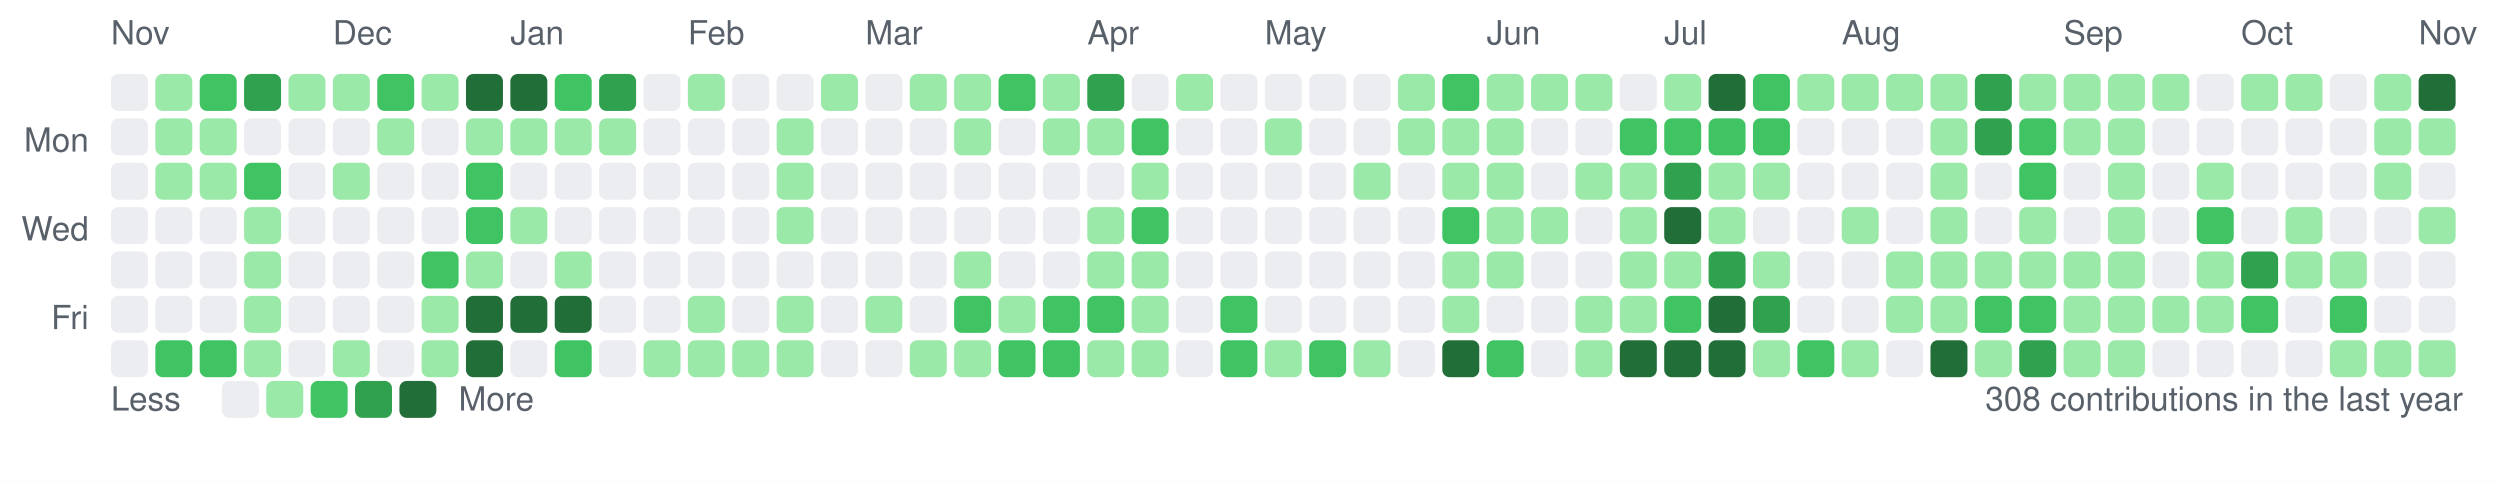
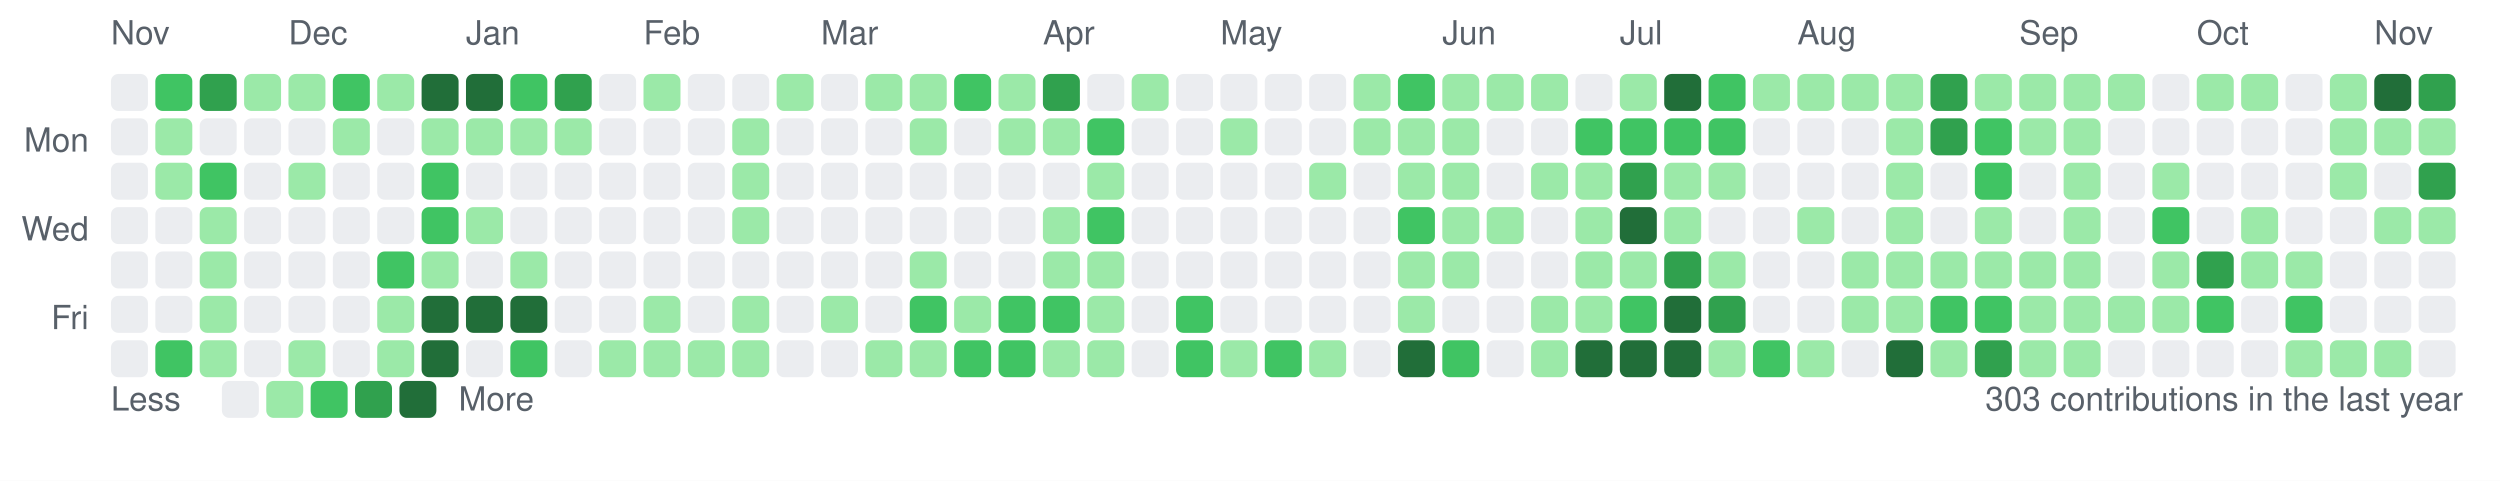
<svg xmlns="http://www.w3.org/2000/svg" width="676" height="130" viewBox="0 0 676 130" role="img" aria-label="cgycorey contribution graph">
  <rect width="676" height="130" fill="#ffffff" />
  <text x="24" y="41" font-size="9" text-anchor="end" fill="#586069" font-family="-apple-system,BlinkMacSystemFont,Segoe UI,Helvetica,Arial,sans-serif">Mon</text>
  <text x="24" y="65" font-size="9" text-anchor="end" fill="#586069" font-family="-apple-system,BlinkMacSystemFont,Segoe UI,Helvetica,Arial,sans-serif">Wed</text>
  <text x="24" y="89" font-size="9" text-anchor="end" fill="#586069" font-family="-apple-system,BlinkMacSystemFont,Segoe UI,Helvetica,Arial,sans-serif">Fri</text>
  <rect x="30" y="20" width="10" height="10" rx="2" fill="#ebedf0" />
  <rect x="30" y="32" width="10" height="10" rx="2" fill="#ebedf0" />
  <rect x="30" y="44" width="10" height="10" rx="2" fill="#ebedf0" />
  <rect x="30" y="56" width="10" height="10" rx="2" fill="#ebedf0" />
  <rect x="30" y="68" width="10" height="10" rx="2" fill="#ebedf0" />
  <rect x="30" y="80" width="10" height="10" rx="2" fill="#ebedf0" />
  <rect x="30" y="92" width="10" height="10" rx="2" fill="#ebedf0" />
-   <rect x="42" y="20" width="10" height="10" rx="2" fill="#9be9a8" />
+   <rect x="42" y="20" width="10" height="10" rx="2" fill="#40c463" />
  <rect x="42" y="32" width="10" height="10" rx="2" fill="#9be9a8" />
  <rect x="42" y="44" width="10" height="10" rx="2" fill="#9be9a8" />
  <rect x="42" y="56" width="10" height="10" rx="2" fill="#ebedf0" />
  <rect x="42" y="68" width="10" height="10" rx="2" fill="#ebedf0" />
  <rect x="42" y="80" width="10" height="10" rx="2" fill="#ebedf0" />
  <rect x="42" y="92" width="10" height="10" rx="2" fill="#40c463" />
-   <rect x="54" y="20" width="10" height="10" rx="2" fill="#40c463" />
-   <rect x="54" y="32" width="10" height="10" rx="2" fill="#9be9a8" />
-   <rect x="54" y="44" width="10" height="10" rx="2" fill="#9be9a8" />
-   <rect x="54" y="56" width="10" height="10" rx="2" fill="#ebedf0" />
-   <rect x="54" y="68" width="10" height="10" rx="2" fill="#ebedf0" />
-   <rect x="54" y="80" width="10" height="10" rx="2" fill="#ebedf0" />
-   <rect x="54" y="92" width="10" height="10" rx="2" fill="#40c463" />
-   <rect x="66" y="20" width="10" height="10" rx="2" fill="#30a14e" />
+   <rect x="54" y="20" width="10" height="10" rx="2" fill="#30a14e" />
+   <rect x="54" y="32" width="10" height="10" rx="2" fill="#ebedf0" />
+   <rect x="54" y="44" width="10" height="10" rx="2" fill="#40c463" />
+   <rect x="54" y="56" width="10" height="10" rx="2" fill="#9be9a8" />
+   <rect x="54" y="68" width="10" height="10" rx="2" fill="#9be9a8" />
+   <rect x="54" y="80" width="10" height="10" rx="2" fill="#9be9a8" />
+   <rect x="54" y="92" width="10" height="10" rx="2" fill="#9be9a8" />
+   <rect x="66" y="20" width="10" height="10" rx="2" fill="#9be9a8" />
  <rect x="66" y="32" width="10" height="10" rx="2" fill="#ebedf0" />
-   <rect x="66" y="44" width="10" height="10" rx="2" fill="#40c463" />
-   <rect x="66" y="56" width="10" height="10" rx="2" fill="#9be9a8" />
-   <rect x="66" y="68" width="10" height="10" rx="2" fill="#9be9a8" />
-   <rect x="66" y="80" width="10" height="10" rx="2" fill="#9be9a8" />
-   <rect x="66" y="92" width="10" height="10" rx="2" fill="#9be9a8" />
+   <rect x="66" y="44" width="10" height="10" rx="2" fill="#ebedf0" />
+   <rect x="66" y="56" width="10" height="10" rx="2" fill="#ebedf0" />
+   <rect x="66" y="68" width="10" height="10" rx="2" fill="#ebedf0" />
+   <rect x="66" y="80" width="10" height="10" rx="2" fill="#ebedf0" />
+   <rect x="66" y="92" width="10" height="10" rx="2" fill="#ebedf0" />
  <rect x="78" y="20" width="10" height="10" rx="2" fill="#9be9a8" />
  <rect x="78" y="32" width="10" height="10" rx="2" fill="#ebedf0" />
-   <rect x="78" y="44" width="10" height="10" rx="2" fill="#ebedf0" />
+   <rect x="78" y="44" width="10" height="10" rx="2" fill="#9be9a8" />
  <rect x="78" y="56" width="10" height="10" rx="2" fill="#ebedf0" />
  <rect x="78" y="68" width="10" height="10" rx="2" fill="#ebedf0" />
  <rect x="78" y="80" width="10" height="10" rx="2" fill="#ebedf0" />
-   <rect x="78" y="92" width="10" height="10" rx="2" fill="#ebedf0" />
-   <rect x="90" y="20" width="10" height="10" rx="2" fill="#9be9a8" />
-   <rect x="90" y="32" width="10" height="10" rx="2" fill="#ebedf0" />
-   <rect x="90" y="44" width="10" height="10" rx="2" fill="#9be9a8" />
+   <rect x="78" y="92" width="10" height="10" rx="2" fill="#9be9a8" />
+   <rect x="90" y="20" width="10" height="10" rx="2" fill="#40c463" />
+   <rect x="90" y="32" width="10" height="10" rx="2" fill="#9be9a8" />
+   <rect x="90" y="44" width="10" height="10" rx="2" fill="#ebedf0" />
  <rect x="90" y="56" width="10" height="10" rx="2" fill="#ebedf0" />
  <rect x="90" y="68" width="10" height="10" rx="2" fill="#ebedf0" />
  <rect x="90" y="80" width="10" height="10" rx="2" fill="#ebedf0" />
-   <rect x="90" y="92" width="10" height="10" rx="2" fill="#9be9a8" />
-   <rect x="102" y="20" width="10" height="10" rx="2" fill="#40c463" />
-   <rect x="102" y="32" width="10" height="10" rx="2" fill="#9be9a8" />
+   <rect x="90" y="92" width="10" height="10" rx="2" fill="#ebedf0" />
+   <rect x="102" y="20" width="10" height="10" rx="2" fill="#9be9a8" />
+   <rect x="102" y="32" width="10" height="10" rx="2" fill="#ebedf0" />
  <rect x="102" y="44" width="10" height="10" rx="2" fill="#ebedf0" />
  <rect x="102" y="56" width="10" height="10" rx="2" fill="#ebedf0" />
-   <rect x="102" y="68" width="10" height="10" rx="2" fill="#ebedf0" />
-   <rect x="102" y="80" width="10" height="10" rx="2" fill="#ebedf0" />
-   <rect x="102" y="92" width="10" height="10" rx="2" fill="#ebedf0" />
-   <rect x="114" y="20" width="10" height="10" rx="2" fill="#9be9a8" />
-   <rect x="114" y="32" width="10" height="10" rx="2" fill="#ebedf0" />
-   <rect x="114" y="44" width="10" height="10" rx="2" fill="#ebedf0" />
-   <rect x="114" y="56" width="10" height="10" rx="2" fill="#ebedf0" />
-   <rect x="114" y="68" width="10" height="10" rx="2" fill="#40c463" />
-   <rect x="114" y="80" width="10" height="10" rx="2" fill="#9be9a8" />
-   <rect x="114" y="92" width="10" height="10" rx="2" fill="#9be9a8" />
+   <rect x="102" y="68" width="10" height="10" rx="2" fill="#40c463" />
+   <rect x="102" y="80" width="10" height="10" rx="2" fill="#9be9a8" />
+   <rect x="102" y="92" width="10" height="10" rx="2" fill="#9be9a8" />
+   <rect x="114" y="20" width="10" height="10" rx="2" fill="#216e39" />
+   <rect x="114" y="32" width="10" height="10" rx="2" fill="#9be9a8" />
+   <rect x="114" y="44" width="10" height="10" rx="2" fill="#40c463" />
+   <rect x="114" y="56" width="10" height="10" rx="2" fill="#40c463" />
+   <rect x="114" y="68" width="10" height="10" rx="2" fill="#9be9a8" />
+   <rect x="114" y="80" width="10" height="10" rx="2" fill="#216e39" />
+   <rect x="114" y="92" width="10" height="10" rx="2" fill="#216e39" />
  <rect x="126" y="20" width="10" height="10" rx="2" fill="#216e39" />
  <rect x="126" y="32" width="10" height="10" rx="2" fill="#9be9a8" />
-   <rect x="126" y="44" width="10" height="10" rx="2" fill="#40c463" />
-   <rect x="126" y="56" width="10" height="10" rx="2" fill="#40c463" />
-   <rect x="126" y="68" width="10" height="10" rx="2" fill="#9be9a8" />
+   <rect x="126" y="44" width="10" height="10" rx="2" fill="#ebedf0" />
+   <rect x="126" y="56" width="10" height="10" rx="2" fill="#9be9a8" />
+   <rect x="126" y="68" width="10" height="10" rx="2" fill="#ebedf0" />
  <rect x="126" y="80" width="10" height="10" rx="2" fill="#216e39" />
-   <rect x="126" y="92" width="10" height="10" rx="2" fill="#216e39" />
-   <rect x="138" y="20" width="10" height="10" rx="2" fill="#216e39" />
+   <rect x="126" y="92" width="10" height="10" rx="2" fill="#ebedf0" />
+   <rect x="138" y="20" width="10" height="10" rx="2" fill="#40c463" />
  <rect x="138" y="32" width="10" height="10" rx="2" fill="#9be9a8" />
  <rect x="138" y="44" width="10" height="10" rx="2" fill="#ebedf0" />
-   <rect x="138" y="56" width="10" height="10" rx="2" fill="#9be9a8" />
-   <rect x="138" y="68" width="10" height="10" rx="2" fill="#ebedf0" />
+   <rect x="138" y="56" width="10" height="10" rx="2" fill="#ebedf0" />
+   <rect x="138" y="68" width="10" height="10" rx="2" fill="#9be9a8" />
  <rect x="138" y="80" width="10" height="10" rx="2" fill="#216e39" />
-   <rect x="138" y="92" width="10" height="10" rx="2" fill="#ebedf0" />
-   <rect x="150" y="20" width="10" height="10" rx="2" fill="#40c463" />
+   <rect x="138" y="92" width="10" height="10" rx="2" fill="#40c463" />
+   <rect x="150" y="20" width="10" height="10" rx="2" fill="#30a14e" />
  <rect x="150" y="32" width="10" height="10" rx="2" fill="#9be9a8" />
  <rect x="150" y="44" width="10" height="10" rx="2" fill="#ebedf0" />
  <rect x="150" y="56" width="10" height="10" rx="2" fill="#ebedf0" />
-   <rect x="150" y="68" width="10" height="10" rx="2" fill="#9be9a8" />
-   <rect x="150" y="80" width="10" height="10" rx="2" fill="#216e39" />
-   <rect x="150" y="92" width="10" height="10" rx="2" fill="#40c463" />
-   <rect x="162" y="20" width="10" height="10" rx="2" fill="#30a14e" />
-   <rect x="162" y="32" width="10" height="10" rx="2" fill="#9be9a8" />
+   <rect x="150" y="68" width="10" height="10" rx="2" fill="#ebedf0" />
+   <rect x="150" y="80" width="10" height="10" rx="2" fill="#ebedf0" />
+   <rect x="150" y="92" width="10" height="10" rx="2" fill="#ebedf0" />
+   <rect x="162" y="20" width="10" height="10" rx="2" fill="#ebedf0" />
+   <rect x="162" y="32" width="10" height="10" rx="2" fill="#ebedf0" />
  <rect x="162" y="44" width="10" height="10" rx="2" fill="#ebedf0" />
  <rect x="162" y="56" width="10" height="10" rx="2" fill="#ebedf0" />
  <rect x="162" y="68" width="10" height="10" rx="2" fill="#ebedf0" />
  <rect x="162" y="80" width="10" height="10" rx="2" fill="#ebedf0" />
-   <rect x="162" y="92" width="10" height="10" rx="2" fill="#ebedf0" />
-   <rect x="174" y="20" width="10" height="10" rx="2" fill="#ebedf0" />
+   <rect x="162" y="92" width="10" height="10" rx="2" fill="#9be9a8" />
+   <rect x="174" y="20" width="10" height="10" rx="2" fill="#9be9a8" />
  <rect x="174" y="32" width="10" height="10" rx="2" fill="#ebedf0" />
  <rect x="174" y="44" width="10" height="10" rx="2" fill="#ebedf0" />
  <rect x="174" y="56" width="10" height="10" rx="2" fill="#ebedf0" />
  <rect x="174" y="68" width="10" height="10" rx="2" fill="#ebedf0" />
-   <rect x="174" y="80" width="10" height="10" rx="2" fill="#ebedf0" />
+   <rect x="174" y="80" width="10" height="10" rx="2" fill="#9be9a8" />
  <rect x="174" y="92" width="10" height="10" rx="2" fill="#9be9a8" />
-   <rect x="186" y="20" width="10" height="10" rx="2" fill="#9be9a8" />
+   <rect x="186" y="20" width="10" height="10" rx="2" fill="#ebedf0" />
  <rect x="186" y="32" width="10" height="10" rx="2" fill="#ebedf0" />
  <rect x="186" y="44" width="10" height="10" rx="2" fill="#ebedf0" />
  <rect x="186" y="56" width="10" height="10" rx="2" fill="#ebedf0" />
  <rect x="186" y="68" width="10" height="10" rx="2" fill="#ebedf0" />
-   <rect x="186" y="80" width="10" height="10" rx="2" fill="#9be9a8" />
+   <rect x="186" y="80" width="10" height="10" rx="2" fill="#ebedf0" />
  <rect x="186" y="92" width="10" height="10" rx="2" fill="#9be9a8" />
  <rect x="198" y="20" width="10" height="10" rx="2" fill="#ebedf0" />
-   <rect x="198" y="32" width="10" height="10" rx="2" fill="#ebedf0" />
-   <rect x="198" y="44" width="10" height="10" rx="2" fill="#ebedf0" />
-   <rect x="198" y="56" width="10" height="10" rx="2" fill="#ebedf0" />
+   <rect x="198" y="32" width="10" height="10" rx="2" fill="#9be9a8" />
+   <rect x="198" y="44" width="10" height="10" rx="2" fill="#9be9a8" />
+   <rect x="198" y="56" width="10" height="10" rx="2" fill="#9be9a8" />
  <rect x="198" y="68" width="10" height="10" rx="2" fill="#ebedf0" />
-   <rect x="198" y="80" width="10" height="10" rx="2" fill="#ebedf0" />
+   <rect x="198" y="80" width="10" height="10" rx="2" fill="#9be9a8" />
  <rect x="198" y="92" width="10" height="10" rx="2" fill="#9be9a8" />
-   <rect x="210" y="20" width="10" height="10" rx="2" fill="#ebedf0" />
-   <rect x="210" y="32" width="10" height="10" rx="2" fill="#9be9a8" />
-   <rect x="210" y="44" width="10" height="10" rx="2" fill="#9be9a8" />
-   <rect x="210" y="56" width="10" height="10" rx="2" fill="#9be9a8" />
+   <rect x="210" y="20" width="10" height="10" rx="2" fill="#9be9a8" />
+   <rect x="210" y="32" width="10" height="10" rx="2" fill="#ebedf0" />
+   <rect x="210" y="44" width="10" height="10" rx="2" fill="#ebedf0" />
+   <rect x="210" y="56" width="10" height="10" rx="2" fill="#ebedf0" />
  <rect x="210" y="68" width="10" height="10" rx="2" fill="#ebedf0" />
-   <rect x="210" y="80" width="10" height="10" rx="2" fill="#9be9a8" />
-   <rect x="210" y="92" width="10" height="10" rx="2" fill="#9be9a8" />
-   <rect x="222" y="20" width="10" height="10" rx="2" fill="#9be9a8" />
+   <rect x="210" y="80" width="10" height="10" rx="2" fill="#ebedf0" />
+   <rect x="210" y="92" width="10" height="10" rx="2" fill="#ebedf0" />
+   <rect x="222" y="20" width="10" height="10" rx="2" fill="#ebedf0" />
  <rect x="222" y="32" width="10" height="10" rx="2" fill="#ebedf0" />
  <rect x="222" y="44" width="10" height="10" rx="2" fill="#ebedf0" />
  <rect x="222" y="56" width="10" height="10" rx="2" fill="#ebedf0" />
  <rect x="222" y="68" width="10" height="10" rx="2" fill="#ebedf0" />
-   <rect x="222" y="80" width="10" height="10" rx="2" fill="#ebedf0" />
+   <rect x="222" y="80" width="10" height="10" rx="2" fill="#9be9a8" />
  <rect x="222" y="92" width="10" height="10" rx="2" fill="#ebedf0" />
-   <rect x="234" y="20" width="10" height="10" rx="2" fill="#ebedf0" />
+   <rect x="234" y="20" width="10" height="10" rx="2" fill="#9be9a8" />
  <rect x="234" y="32" width="10" height="10" rx="2" fill="#ebedf0" />
  <rect x="234" y="44" width="10" height="10" rx="2" fill="#ebedf0" />
  <rect x="234" y="56" width="10" height="10" rx="2" fill="#ebedf0" />
  <rect x="234" y="68" width="10" height="10" rx="2" fill="#ebedf0" />
-   <rect x="234" y="80" width="10" height="10" rx="2" fill="#9be9a8" />
-   <rect x="234" y="92" width="10" height="10" rx="2" fill="#ebedf0" />
+   <rect x="234" y="80" width="10" height="10" rx="2" fill="#ebedf0" />
+   <rect x="234" y="92" width="10" height="10" rx="2" fill="#9be9a8" />
  <rect x="246" y="20" width="10" height="10" rx="2" fill="#9be9a8" />
-   <rect x="246" y="32" width="10" height="10" rx="2" fill="#ebedf0" />
+   <rect x="246" y="32" width="10" height="10" rx="2" fill="#9be9a8" />
  <rect x="246" y="44" width="10" height="10" rx="2" fill="#ebedf0" />
  <rect x="246" y="56" width="10" height="10" rx="2" fill="#ebedf0" />
-   <rect x="246" y="68" width="10" height="10" rx="2" fill="#ebedf0" />
-   <rect x="246" y="80" width="10" height="10" rx="2" fill="#ebedf0" />
+   <rect x="246" y="68" width="10" height="10" rx="2" fill="#9be9a8" />
+   <rect x="246" y="80" width="10" height="10" rx="2" fill="#40c463" />
  <rect x="246" y="92" width="10" height="10" rx="2" fill="#9be9a8" />
-   <rect x="258" y="20" width="10" height="10" rx="2" fill="#9be9a8" />
-   <rect x="258" y="32" width="10" height="10" rx="2" fill="#9be9a8" />
+   <rect x="258" y="20" width="10" height="10" rx="2" fill="#40c463" />
+   <rect x="258" y="32" width="10" height="10" rx="2" fill="#ebedf0" />
  <rect x="258" y="44" width="10" height="10" rx="2" fill="#ebedf0" />
  <rect x="258" y="56" width="10" height="10" rx="2" fill="#ebedf0" />
-   <rect x="258" y="68" width="10" height="10" rx="2" fill="#9be9a8" />
-   <rect x="258" y="80" width="10" height="10" rx="2" fill="#40c463" />
-   <rect x="258" y="92" width="10" height="10" rx="2" fill="#9be9a8" />
-   <rect x="270" y="20" width="10" height="10" rx="2" fill="#40c463" />
-   <rect x="270" y="32" width="10" height="10" rx="2" fill="#ebedf0" />
+   <rect x="258" y="68" width="10" height="10" rx="2" fill="#ebedf0" />
+   <rect x="258" y="80" width="10" height="10" rx="2" fill="#9be9a8" />
+   <rect x="258" y="92" width="10" height="10" rx="2" fill="#40c463" />
+   <rect x="270" y="20" width="10" height="10" rx="2" fill="#9be9a8" />
+   <rect x="270" y="32" width="10" height="10" rx="2" fill="#9be9a8" />
  <rect x="270" y="44" width="10" height="10" rx="2" fill="#ebedf0" />
  <rect x="270" y="56" width="10" height="10" rx="2" fill="#ebedf0" />
  <rect x="270" y="68" width="10" height="10" rx="2" fill="#ebedf0" />
-   <rect x="270" y="80" width="10" height="10" rx="2" fill="#9be9a8" />
+   <rect x="270" y="80" width="10" height="10" rx="2" fill="#40c463" />
  <rect x="270" y="92" width="10" height="10" rx="2" fill="#40c463" />
-   <rect x="282" y="20" width="10" height="10" rx="2" fill="#9be9a8" />
+   <rect x="282" y="20" width="10" height="10" rx="2" fill="#30a14e" />
  <rect x="282" y="32" width="10" height="10" rx="2" fill="#9be9a8" />
  <rect x="282" y="44" width="10" height="10" rx="2" fill="#ebedf0" />
-   <rect x="282" y="56" width="10" height="10" rx="2" fill="#ebedf0" />
-   <rect x="282" y="68" width="10" height="10" rx="2" fill="#ebedf0" />
+   <rect x="282" y="56" width="10" height="10" rx="2" fill="#9be9a8" />
+   <rect x="282" y="68" width="10" height="10" rx="2" fill="#9be9a8" />
  <rect x="282" y="80" width="10" height="10" rx="2" fill="#40c463" />
-   <rect x="282" y="92" width="10" height="10" rx="2" fill="#40c463" />
-   <rect x="294" y="20" width="10" height="10" rx="2" fill="#30a14e" />
-   <rect x="294" y="32" width="10" height="10" rx="2" fill="#9be9a8" />
-   <rect x="294" y="44" width="10" height="10" rx="2" fill="#ebedf0" />
-   <rect x="294" y="56" width="10" height="10" rx="2" fill="#9be9a8" />
+   <rect x="282" y="92" width="10" height="10" rx="2" fill="#9be9a8" />
+   <rect x="294" y="20" width="10" height="10" rx="2" fill="#ebedf0" />
+   <rect x="294" y="32" width="10" height="10" rx="2" fill="#40c463" />
+   <rect x="294" y="44" width="10" height="10" rx="2" fill="#9be9a8" />
+   <rect x="294" y="56" width="10" height="10" rx="2" fill="#40c463" />
  <rect x="294" y="68" width="10" height="10" rx="2" fill="#9be9a8" />
-   <rect x="294" y="80" width="10" height="10" rx="2" fill="#40c463" />
+   <rect x="294" y="80" width="10" height="10" rx="2" fill="#9be9a8" />
  <rect x="294" y="92" width="10" height="10" rx="2" fill="#9be9a8" />
-   <rect x="306" y="20" width="10" height="10" rx="2" fill="#ebedf0" />
-   <rect x="306" y="32" width="10" height="10" rx="2" fill="#40c463" />
-   <rect x="306" y="44" width="10" height="10" rx="2" fill="#9be9a8" />
-   <rect x="306" y="56" width="10" height="10" rx="2" fill="#40c463" />
-   <rect x="306" y="68" width="10" height="10" rx="2" fill="#9be9a8" />
-   <rect x="306" y="80" width="10" height="10" rx="2" fill="#9be9a8" />
-   <rect x="306" y="92" width="10" height="10" rx="2" fill="#9be9a8" />
-   <rect x="318" y="20" width="10" height="10" rx="2" fill="#9be9a8" />
+   <rect x="306" y="20" width="10" height="10" rx="2" fill="#9be9a8" />
+   <rect x="306" y="32" width="10" height="10" rx="2" fill="#ebedf0" />
+   <rect x="306" y="44" width="10" height="10" rx="2" fill="#ebedf0" />
+   <rect x="306" y="56" width="10" height="10" rx="2" fill="#ebedf0" />
+   <rect x="306" y="68" width="10" height="10" rx="2" fill="#ebedf0" />
+   <rect x="306" y="80" width="10" height="10" rx="2" fill="#ebedf0" />
+   <rect x="306" y="92" width="10" height="10" rx="2" fill="#ebedf0" />
+   <rect x="318" y="20" width="10" height="10" rx="2" fill="#ebedf0" />
  <rect x="318" y="32" width="10" height="10" rx="2" fill="#ebedf0" />
  <rect x="318" y="44" width="10" height="10" rx="2" fill="#ebedf0" />
  <rect x="318" y="56" width="10" height="10" rx="2" fill="#ebedf0" />
  <rect x="318" y="68" width="10" height="10" rx="2" fill="#ebedf0" />
-   <rect x="318" y="80" width="10" height="10" rx="2" fill="#ebedf0" />
-   <rect x="318" y="92" width="10" height="10" rx="2" fill="#ebedf0" />
+   <rect x="318" y="80" width="10" height="10" rx="2" fill="#40c463" />
+   <rect x="318" y="92" width="10" height="10" rx="2" fill="#40c463" />
  <rect x="330" y="20" width="10" height="10" rx="2" fill="#ebedf0" />
-   <rect x="330" y="32" width="10" height="10" rx="2" fill="#ebedf0" />
+   <rect x="330" y="32" width="10" height="10" rx="2" fill="#9be9a8" />
  <rect x="330" y="44" width="10" height="10" rx="2" fill="#ebedf0" />
  <rect x="330" y="56" width="10" height="10" rx="2" fill="#ebedf0" />
  <rect x="330" y="68" width="10" height="10" rx="2" fill="#ebedf0" />
-   <rect x="330" y="80" width="10" height="10" rx="2" fill="#40c463" />
-   <rect x="330" y="92" width="10" height="10" rx="2" fill="#40c463" />
+   <rect x="330" y="80" width="10" height="10" rx="2" fill="#ebedf0" />
+   <rect x="330" y="92" width="10" height="10" rx="2" fill="#9be9a8" />
  <rect x="342" y="20" width="10" height="10" rx="2" fill="#ebedf0" />
-   <rect x="342" y="32" width="10" height="10" rx="2" fill="#9be9a8" />
+   <rect x="342" y="32" width="10" height="10" rx="2" fill="#ebedf0" />
  <rect x="342" y="44" width="10" height="10" rx="2" fill="#ebedf0" />
  <rect x="342" y="56" width="10" height="10" rx="2" fill="#ebedf0" />
  <rect x="342" y="68" width="10" height="10" rx="2" fill="#ebedf0" />
  <rect x="342" y="80" width="10" height="10" rx="2" fill="#ebedf0" />
-   <rect x="342" y="92" width="10" height="10" rx="2" fill="#9be9a8" />
+   <rect x="342" y="92" width="10" height="10" rx="2" fill="#40c463" />
  <rect x="354" y="20" width="10" height="10" rx="2" fill="#ebedf0" />
  <rect x="354" y="32" width="10" height="10" rx="2" fill="#ebedf0" />
-   <rect x="354" y="44" width="10" height="10" rx="2" fill="#ebedf0" />
+   <rect x="354" y="44" width="10" height="10" rx="2" fill="#9be9a8" />
  <rect x="354" y="56" width="10" height="10" rx="2" fill="#ebedf0" />
  <rect x="354" y="68" width="10" height="10" rx="2" fill="#ebedf0" />
  <rect x="354" y="80" width="10" height="10" rx="2" fill="#ebedf0" />
-   <rect x="354" y="92" width="10" height="10" rx="2" fill="#40c463" />
-   <rect x="366" y="20" width="10" height="10" rx="2" fill="#ebedf0" />
-   <rect x="366" y="32" width="10" height="10" rx="2" fill="#ebedf0" />
-   <rect x="366" y="44" width="10" height="10" rx="2" fill="#9be9a8" />
+   <rect x="354" y="92" width="10" height="10" rx="2" fill="#9be9a8" />
+   <rect x="366" y="20" width="10" height="10" rx="2" fill="#9be9a8" />
+   <rect x="366" y="32" width="10" height="10" rx="2" fill="#9be9a8" />
+   <rect x="366" y="44" width="10" height="10" rx="2" fill="#ebedf0" />
  <rect x="366" y="56" width="10" height="10" rx="2" fill="#ebedf0" />
  <rect x="366" y="68" width="10" height="10" rx="2" fill="#ebedf0" />
  <rect x="366" y="80" width="10" height="10" rx="2" fill="#ebedf0" />
-   <rect x="366" y="92" width="10" height="10" rx="2" fill="#9be9a8" />
-   <rect x="378" y="20" width="10" height="10" rx="2" fill="#9be9a8" />
+   <rect x="366" y="92" width="10" height="10" rx="2" fill="#ebedf0" />
+   <rect x="378" y="20" width="10" height="10" rx="2" fill="#40c463" />
  <rect x="378" y="32" width="10" height="10" rx="2" fill="#9be9a8" />
-   <rect x="378" y="44" width="10" height="10" rx="2" fill="#ebedf0" />
-   <rect x="378" y="56" width="10" height="10" rx="2" fill="#ebedf0" />
-   <rect x="378" y="68" width="10" height="10" rx="2" fill="#ebedf0" />
-   <rect x="378" y="80" width="10" height="10" rx="2" fill="#ebedf0" />
-   <rect x="378" y="92" width="10" height="10" rx="2" fill="#ebedf0" />
-   <rect x="390" y="20" width="10" height="10" rx="2" fill="#40c463" />
+   <rect x="378" y="44" width="10" height="10" rx="2" fill="#9be9a8" />
+   <rect x="378" y="56" width="10" height="10" rx="2" fill="#40c463" />
+   <rect x="378" y="68" width="10" height="10" rx="2" fill="#9be9a8" />
+   <rect x="378" y="80" width="10" height="10" rx="2" fill="#9be9a8" />
+   <rect x="378" y="92" width="10" height="10" rx="2" fill="#216e39" />
+   <rect x="390" y="20" width="10" height="10" rx="2" fill="#9be9a8" />
  <rect x="390" y="32" width="10" height="10" rx="2" fill="#9be9a8" />
  <rect x="390" y="44" width="10" height="10" rx="2" fill="#9be9a8" />
-   <rect x="390" y="56" width="10" height="10" rx="2" fill="#40c463" />
+   <rect x="390" y="56" width="10" height="10" rx="2" fill="#9be9a8" />
  <rect x="390" y="68" width="10" height="10" rx="2" fill="#9be9a8" />
-   <rect x="390" y="80" width="10" height="10" rx="2" fill="#9be9a8" />
-   <rect x="390" y="92" width="10" height="10" rx="2" fill="#216e39" />
+   <rect x="390" y="80" width="10" height="10" rx="2" fill="#ebedf0" />
+   <rect x="390" y="92" width="10" height="10" rx="2" fill="#40c463" />
  <rect x="402" y="20" width="10" height="10" rx="2" fill="#9be9a8" />
-   <rect x="402" y="32" width="10" height="10" rx="2" fill="#9be9a8" />
-   <rect x="402" y="44" width="10" height="10" rx="2" fill="#9be9a8" />
+   <rect x="402" y="32" width="10" height="10" rx="2" fill="#ebedf0" />
+   <rect x="402" y="44" width="10" height="10" rx="2" fill="#ebedf0" />
  <rect x="402" y="56" width="10" height="10" rx="2" fill="#9be9a8" />
-   <rect x="402" y="68" width="10" height="10" rx="2" fill="#9be9a8" />
+   <rect x="402" y="68" width="10" height="10" rx="2" fill="#ebedf0" />
  <rect x="402" y="80" width="10" height="10" rx="2" fill="#ebedf0" />
-   <rect x="402" y="92" width="10" height="10" rx="2" fill="#40c463" />
+   <rect x="402" y="92" width="10" height="10" rx="2" fill="#ebedf0" />
  <rect x="414" y="20" width="10" height="10" rx="2" fill="#9be9a8" />
  <rect x="414" y="32" width="10" height="10" rx="2" fill="#ebedf0" />
-   <rect x="414" y="44" width="10" height="10" rx="2" fill="#ebedf0" />
-   <rect x="414" y="56" width="10" height="10" rx="2" fill="#9be9a8" />
+   <rect x="414" y="44" width="10" height="10" rx="2" fill="#9be9a8" />
+   <rect x="414" y="56" width="10" height="10" rx="2" fill="#ebedf0" />
  <rect x="414" y="68" width="10" height="10" rx="2" fill="#ebedf0" />
-   <rect x="414" y="80" width="10" height="10" rx="2" fill="#ebedf0" />
-   <rect x="414" y="92" width="10" height="10" rx="2" fill="#ebedf0" />
-   <rect x="426" y="20" width="10" height="10" rx="2" fill="#9be9a8" />
-   <rect x="426" y="32" width="10" height="10" rx="2" fill="#ebedf0" />
+   <rect x="414" y="80" width="10" height="10" rx="2" fill="#9be9a8" />
+   <rect x="414" y="92" width="10" height="10" rx="2" fill="#9be9a8" />
+   <rect x="426" y="20" width="10" height="10" rx="2" fill="#ebedf0" />
+   <rect x="426" y="32" width="10" height="10" rx="2" fill="#40c463" />
  <rect x="426" y="44" width="10" height="10" rx="2" fill="#9be9a8" />
-   <rect x="426" y="56" width="10" height="10" rx="2" fill="#ebedf0" />
-   <rect x="426" y="68" width="10" height="10" rx="2" fill="#ebedf0" />
+   <rect x="426" y="56" width="10" height="10" rx="2" fill="#9be9a8" />
+   <rect x="426" y="68" width="10" height="10" rx="2" fill="#9be9a8" />
  <rect x="426" y="80" width="10" height="10" rx="2" fill="#9be9a8" />
-   <rect x="426" y="92" width="10" height="10" rx="2" fill="#9be9a8" />
-   <rect x="438" y="20" width="10" height="10" rx="2" fill="#ebedf0" />
+   <rect x="426" y="92" width="10" height="10" rx="2" fill="#216e39" />
+   <rect x="438" y="20" width="10" height="10" rx="2" fill="#9be9a8" />
  <rect x="438" y="32" width="10" height="10" rx="2" fill="#40c463" />
-   <rect x="438" y="44" width="10" height="10" rx="2" fill="#9be9a8" />
-   <rect x="438" y="56" width="10" height="10" rx="2" fill="#9be9a8" />
+   <rect x="438" y="44" width="10" height="10" rx="2" fill="#30a14e" />
+   <rect x="438" y="56" width="10" height="10" rx="2" fill="#216e39" />
  <rect x="438" y="68" width="10" height="10" rx="2" fill="#9be9a8" />
-   <rect x="438" y="80" width="10" height="10" rx="2" fill="#9be9a8" />
+   <rect x="438" y="80" width="10" height="10" rx="2" fill="#40c463" />
  <rect x="438" y="92" width="10" height="10" rx="2" fill="#216e39" />
-   <rect x="450" y="20" width="10" height="10" rx="2" fill="#9be9a8" />
+   <rect x="450" y="20" width="10" height="10" rx="2" fill="#216e39" />
  <rect x="450" y="32" width="10" height="10" rx="2" fill="#40c463" />
-   <rect x="450" y="44" width="10" height="10" rx="2" fill="#30a14e" />
-   <rect x="450" y="56" width="10" height="10" rx="2" fill="#216e39" />
-   <rect x="450" y="68" width="10" height="10" rx="2" fill="#9be9a8" />
-   <rect x="450" y="80" width="10" height="10" rx="2" fill="#40c463" />
+   <rect x="450" y="44" width="10" height="10" rx="2" fill="#9be9a8" />
+   <rect x="450" y="56" width="10" height="10" rx="2" fill="#9be9a8" />
+   <rect x="450" y="68" width="10" height="10" rx="2" fill="#30a14e" />
+   <rect x="450" y="80" width="10" height="10" rx="2" fill="#216e39" />
  <rect x="450" y="92" width="10" height="10" rx="2" fill="#216e39" />
-   <rect x="462" y="20" width="10" height="10" rx="2" fill="#216e39" />
+   <rect x="462" y="20" width="10" height="10" rx="2" fill="#40c463" />
  <rect x="462" y="32" width="10" height="10" rx="2" fill="#40c463" />
  <rect x="462" y="44" width="10" height="10" rx="2" fill="#9be9a8" />
-   <rect x="462" y="56" width="10" height="10" rx="2" fill="#9be9a8" />
-   <rect x="462" y="68" width="10" height="10" rx="2" fill="#30a14e" />
-   <rect x="462" y="80" width="10" height="10" rx="2" fill="#216e39" />
-   <rect x="462" y="92" width="10" height="10" rx="2" fill="#216e39" />
-   <rect x="474" y="20" width="10" height="10" rx="2" fill="#40c463" />
-   <rect x="474" y="32" width="10" height="10" rx="2" fill="#40c463" />
-   <rect x="474" y="44" width="10" height="10" rx="2" fill="#9be9a8" />
+   <rect x="462" y="56" width="10" height="10" rx="2" fill="#ebedf0" />
+   <rect x="462" y="68" width="10" height="10" rx="2" fill="#9be9a8" />
+   <rect x="462" y="80" width="10" height="10" rx="2" fill="#30a14e" />
+   <rect x="462" y="92" width="10" height="10" rx="2" fill="#9be9a8" />
+   <rect x="474" y="20" width="10" height="10" rx="2" fill="#9be9a8" />
+   <rect x="474" y="32" width="10" height="10" rx="2" fill="#ebedf0" />
+   <rect x="474" y="44" width="10" height="10" rx="2" fill="#ebedf0" />
  <rect x="474" y="56" width="10" height="10" rx="2" fill="#ebedf0" />
-   <rect x="474" y="68" width="10" height="10" rx="2" fill="#9be9a8" />
-   <rect x="474" y="80" width="10" height="10" rx="2" fill="#30a14e" />
-   <rect x="474" y="92" width="10" height="10" rx="2" fill="#9be9a8" />
+   <rect x="474" y="68" width="10" height="10" rx="2" fill="#ebedf0" />
+   <rect x="474" y="80" width="10" height="10" rx="2" fill="#ebedf0" />
+   <rect x="474" y="92" width="10" height="10" rx="2" fill="#40c463" />
  <rect x="486" y="20" width="10" height="10" rx="2" fill="#9be9a8" />
  <rect x="486" y="32" width="10" height="10" rx="2" fill="#ebedf0" />
  <rect x="486" y="44" width="10" height="10" rx="2" fill="#ebedf0" />
-   <rect x="486" y="56" width="10" height="10" rx="2" fill="#ebedf0" />
+   <rect x="486" y="56" width="10" height="10" rx="2" fill="#9be9a8" />
  <rect x="486" y="68" width="10" height="10" rx="2" fill="#ebedf0" />
  <rect x="486" y="80" width="10" height="10" rx="2" fill="#ebedf0" />
-   <rect x="486" y="92" width="10" height="10" rx="2" fill="#40c463" />
+   <rect x="486" y="92" width="10" height="10" rx="2" fill="#9be9a8" />
  <rect x="498" y="20" width="10" height="10" rx="2" fill="#9be9a8" />
  <rect x="498" y="32" width="10" height="10" rx="2" fill="#ebedf0" />
  <rect x="498" y="44" width="10" height="10" rx="2" fill="#ebedf0" />
-   <rect x="498" y="56" width="10" height="10" rx="2" fill="#9be9a8" />
-   <rect x="498" y="68" width="10" height="10" rx="2" fill="#ebedf0" />
-   <rect x="498" y="80" width="10" height="10" rx="2" fill="#ebedf0" />
-   <rect x="498" y="92" width="10" height="10" rx="2" fill="#9be9a8" />
+   <rect x="498" y="56" width="10" height="10" rx="2" fill="#ebedf0" />
+   <rect x="498" y="68" width="10" height="10" rx="2" fill="#9be9a8" />
+   <rect x="498" y="80" width="10" height="10" rx="2" fill="#9be9a8" />
+   <rect x="498" y="92" width="10" height="10" rx="2" fill="#ebedf0" />
  <rect x="510" y="20" width="10" height="10" rx="2" fill="#9be9a8" />
-   <rect x="510" y="32" width="10" height="10" rx="2" fill="#ebedf0" />
-   <rect x="510" y="44" width="10" height="10" rx="2" fill="#ebedf0" />
-   <rect x="510" y="56" width="10" height="10" rx="2" fill="#ebedf0" />
+   <rect x="510" y="32" width="10" height="10" rx="2" fill="#9be9a8" />
+   <rect x="510" y="44" width="10" height="10" rx="2" fill="#9be9a8" />
+   <rect x="510" y="56" width="10" height="10" rx="2" fill="#9be9a8" />
  <rect x="510" y="68" width="10" height="10" rx="2" fill="#9be9a8" />
  <rect x="510" y="80" width="10" height="10" rx="2" fill="#9be9a8" />
-   <rect x="510" y="92" width="10" height="10" rx="2" fill="#ebedf0" />
-   <rect x="522" y="20" width="10" height="10" rx="2" fill="#9be9a8" />
-   <rect x="522" y="32" width="10" height="10" rx="2" fill="#9be9a8" />
-   <rect x="522" y="44" width="10" height="10" rx="2" fill="#9be9a8" />
-   <rect x="522" y="56" width="10" height="10" rx="2" fill="#9be9a8" />
+   <rect x="510" y="92" width="10" height="10" rx="2" fill="#216e39" />
+   <rect x="522" y="20" width="10" height="10" rx="2" fill="#30a14e" />
+   <rect x="522" y="32" width="10" height="10" rx="2" fill="#30a14e" />
+   <rect x="522" y="44" width="10" height="10" rx="2" fill="#ebedf0" />
+   <rect x="522" y="56" width="10" height="10" rx="2" fill="#ebedf0" />
  <rect x="522" y="68" width="10" height="10" rx="2" fill="#9be9a8" />
-   <rect x="522" y="80" width="10" height="10" rx="2" fill="#9be9a8" />
-   <rect x="522" y="92" width="10" height="10" rx="2" fill="#216e39" />
-   <rect x="534" y="20" width="10" height="10" rx="2" fill="#30a14e" />
-   <rect x="534" y="32" width="10" height="10" rx="2" fill="#30a14e" />
-   <rect x="534" y="44" width="10" height="10" rx="2" fill="#ebedf0" />
-   <rect x="534" y="56" width="10" height="10" rx="2" fill="#ebedf0" />
+   <rect x="522" y="80" width="10" height="10" rx="2" fill="#40c463" />
+   <rect x="522" y="92" width="10" height="10" rx="2" fill="#9be9a8" />
+   <rect x="534" y="20" width="10" height="10" rx="2" fill="#9be9a8" />
+   <rect x="534" y="32" width="10" height="10" rx="2" fill="#40c463" />
+   <rect x="534" y="44" width="10" height="10" rx="2" fill="#40c463" />
+   <rect x="534" y="56" width="10" height="10" rx="2" fill="#9be9a8" />
  <rect x="534" y="68" width="10" height="10" rx="2" fill="#9be9a8" />
  <rect x="534" y="80" width="10" height="10" rx="2" fill="#40c463" />
-   <rect x="534" y="92" width="10" height="10" rx="2" fill="#9be9a8" />
+   <rect x="534" y="92" width="10" height="10" rx="2" fill="#30a14e" />
  <rect x="546" y="20" width="10" height="10" rx="2" fill="#9be9a8" />
-   <rect x="546" y="32" width="10" height="10" rx="2" fill="#40c463" />
-   <rect x="546" y="44" width="10" height="10" rx="2" fill="#40c463" />
-   <rect x="546" y="56" width="10" height="10" rx="2" fill="#9be9a8" />
+   <rect x="546" y="32" width="10" height="10" rx="2" fill="#9be9a8" />
+   <rect x="546" y="44" width="10" height="10" rx="2" fill="#ebedf0" />
+   <rect x="546" y="56" width="10" height="10" rx="2" fill="#ebedf0" />
  <rect x="546" y="68" width="10" height="10" rx="2" fill="#9be9a8" />
-   <rect x="546" y="80" width="10" height="10" rx="2" fill="#40c463" />
-   <rect x="546" y="92" width="10" height="10" rx="2" fill="#30a14e" />
+   <rect x="546" y="80" width="10" height="10" rx="2" fill="#9be9a8" />
+   <rect x="546" y="92" width="10" height="10" rx="2" fill="#9be9a8" />
  <rect x="558" y="20" width="10" height="10" rx="2" fill="#9be9a8" />
  <rect x="558" y="32" width="10" height="10" rx="2" fill="#9be9a8" />
-   <rect x="558" y="44" width="10" height="10" rx="2" fill="#ebedf0" />
-   <rect x="558" y="56" width="10" height="10" rx="2" fill="#ebedf0" />
+   <rect x="558" y="44" width="10" height="10" rx="2" fill="#9be9a8" />
+   <rect x="558" y="56" width="10" height="10" rx="2" fill="#9be9a8" />
  <rect x="558" y="68" width="10" height="10" rx="2" fill="#9be9a8" />
  <rect x="558" y="80" width="10" height="10" rx="2" fill="#9be9a8" />
  <rect x="558" y="92" width="10" height="10" rx="2" fill="#9be9a8" />
  <rect x="570" y="20" width="10" height="10" rx="2" fill="#9be9a8" />
-   <rect x="570" y="32" width="10" height="10" rx="2" fill="#9be9a8" />
-   <rect x="570" y="44" width="10" height="10" rx="2" fill="#9be9a8" />
-   <rect x="570" y="56" width="10" height="10" rx="2" fill="#9be9a8" />
-   <rect x="570" y="68" width="10" height="10" rx="2" fill="#9be9a8" />
+   <rect x="570" y="32" width="10" height="10" rx="2" fill="#ebedf0" />
+   <rect x="570" y="44" width="10" height="10" rx="2" fill="#ebedf0" />
+   <rect x="570" y="56" width="10" height="10" rx="2" fill="#ebedf0" />
+   <rect x="570" y="68" width="10" height="10" rx="2" fill="#ebedf0" />
  <rect x="570" y="80" width="10" height="10" rx="2" fill="#9be9a8" />
-   <rect x="570" y="92" width="10" height="10" rx="2" fill="#9be9a8" />
-   <rect x="582" y="20" width="10" height="10" rx="2" fill="#9be9a8" />
+   <rect x="570" y="92" width="10" height="10" rx="2" fill="#ebedf0" />
+   <rect x="582" y="20" width="10" height="10" rx="2" fill="#ebedf0" />
  <rect x="582" y="32" width="10" height="10" rx="2" fill="#ebedf0" />
-   <rect x="582" y="44" width="10" height="10" rx="2" fill="#ebedf0" />
-   <rect x="582" y="56" width="10" height="10" rx="2" fill="#ebedf0" />
-   <rect x="582" y="68" width="10" height="10" rx="2" fill="#ebedf0" />
+   <rect x="582" y="44" width="10" height="10" rx="2" fill="#9be9a8" />
+   <rect x="582" y="56" width="10" height="10" rx="2" fill="#40c463" />
+   <rect x="582" y="68" width="10" height="10" rx="2" fill="#9be9a8" />
  <rect x="582" y="80" width="10" height="10" rx="2" fill="#9be9a8" />
  <rect x="582" y="92" width="10" height="10" rx="2" fill="#ebedf0" />
-   <rect x="594" y="20" width="10" height="10" rx="2" fill="#ebedf0" />
+   <rect x="594" y="20" width="10" height="10" rx="2" fill="#9be9a8" />
  <rect x="594" y="32" width="10" height="10" rx="2" fill="#ebedf0" />
-   <rect x="594" y="44" width="10" height="10" rx="2" fill="#9be9a8" />
-   <rect x="594" y="56" width="10" height="10" rx="2" fill="#40c463" />
-   <rect x="594" y="68" width="10" height="10" rx="2" fill="#9be9a8" />
-   <rect x="594" y="80" width="10" height="10" rx="2" fill="#9be9a8" />
+   <rect x="594" y="44" width="10" height="10" rx="2" fill="#ebedf0" />
+   <rect x="594" y="56" width="10" height="10" rx="2" fill="#ebedf0" />
+   <rect x="594" y="68" width="10" height="10" rx="2" fill="#30a14e" />
+   <rect x="594" y="80" width="10" height="10" rx="2" fill="#40c463" />
  <rect x="594" y="92" width="10" height="10" rx="2" fill="#ebedf0" />
  <rect x="606" y="20" width="10" height="10" rx="2" fill="#9be9a8" />
  <rect x="606" y="32" width="10" height="10" rx="2" fill="#ebedf0" />
  <rect x="606" y="44" width="10" height="10" rx="2" fill="#ebedf0" />
-   <rect x="606" y="56" width="10" height="10" rx="2" fill="#ebedf0" />
-   <rect x="606" y="68" width="10" height="10" rx="2" fill="#30a14e" />
-   <rect x="606" y="80" width="10" height="10" rx="2" fill="#40c463" />
+   <rect x="606" y="56" width="10" height="10" rx="2" fill="#9be9a8" />
+   <rect x="606" y="68" width="10" height="10" rx="2" fill="#9be9a8" />
+   <rect x="606" y="80" width="10" height="10" rx="2" fill="#ebedf0" />
  <rect x="606" y="92" width="10" height="10" rx="2" fill="#ebedf0" />
-   <rect x="618" y="20" width="10" height="10" rx="2" fill="#9be9a8" />
+   <rect x="618" y="20" width="10" height="10" rx="2" fill="#ebedf0" />
  <rect x="618" y="32" width="10" height="10" rx="2" fill="#ebedf0" />
  <rect x="618" y="44" width="10" height="10" rx="2" fill="#ebedf0" />
-   <rect x="618" y="56" width="10" height="10" rx="2" fill="#9be9a8" />
+   <rect x="618" y="56" width="10" height="10" rx="2" fill="#ebedf0" />
  <rect x="618" y="68" width="10" height="10" rx="2" fill="#9be9a8" />
-   <rect x="618" y="80" width="10" height="10" rx="2" fill="#ebedf0" />
-   <rect x="618" y="92" width="10" height="10" rx="2" fill="#ebedf0" />
-   <rect x="630" y="20" width="10" height="10" rx="2" fill="#ebedf0" />
-   <rect x="630" y="32" width="10" height="10" rx="2" fill="#ebedf0" />
-   <rect x="630" y="44" width="10" height="10" rx="2" fill="#ebedf0" />
+   <rect x="618" y="80" width="10" height="10" rx="2" fill="#40c463" />
+   <rect x="618" y="92" width="10" height="10" rx="2" fill="#9be9a8" />
+   <rect x="630" y="20" width="10" height="10" rx="2" fill="#9be9a8" />
+   <rect x="630" y="32" width="10" height="10" rx="2" fill="#9be9a8" />
+   <rect x="630" y="44" width="10" height="10" rx="2" fill="#9be9a8" />
  <rect x="630" y="56" width="10" height="10" rx="2" fill="#ebedf0" />
-   <rect x="630" y="68" width="10" height="10" rx="2" fill="#9be9a8" />
-   <rect x="630" y="80" width="10" height="10" rx="2" fill="#40c463" />
+   <rect x="630" y="68" width="10" height="10" rx="2" fill="#ebedf0" />
+   <rect x="630" y="80" width="10" height="10" rx="2" fill="#ebedf0" />
  <rect x="630" y="92" width="10" height="10" rx="2" fill="#9be9a8" />
-   <rect x="642" y="20" width="10" height="10" rx="2" fill="#9be9a8" />
+   <rect x="642" y="20" width="10" height="10" rx="2" fill="#216e39" />
  <rect x="642" y="32" width="10" height="10" rx="2" fill="#9be9a8" />
-   <rect x="642" y="44" width="10" height="10" rx="2" fill="#9be9a8" />
-   <rect x="642" y="56" width="10" height="10" rx="2" fill="#ebedf0" />
+   <rect x="642" y="44" width="10" height="10" rx="2" fill="#ebedf0" />
+   <rect x="642" y="56" width="10" height="10" rx="2" fill="#9be9a8" />
  <rect x="642" y="68" width="10" height="10" rx="2" fill="#ebedf0" />
  <rect x="642" y="80" width="10" height="10" rx="2" fill="#ebedf0" />
  <rect x="642" y="92" width="10" height="10" rx="2" fill="#9be9a8" />
-   <rect x="654" y="20" width="10" height="10" rx="2" fill="#216e39" />
+   <rect x="654" y="20" width="10" height="10" rx="2" fill="#30a14e" />
  <rect x="654" y="32" width="10" height="10" rx="2" fill="#9be9a8" />
-   <rect x="654" y="44" width="10" height="10" rx="2" fill="#ebedf0" />
+   <rect x="654" y="44" width="10" height="10" rx="2" fill="#30a14e" />
  <rect x="654" y="56" width="10" height="10" rx="2" fill="#9be9a8" />
  <rect x="654" y="68" width="10" height="10" rx="2" fill="#ebedf0" />
  <rect x="654" y="80" width="10" height="10" rx="2" fill="#ebedf0" />
-   <rect x="654" y="92" width="10" height="10" rx="2" fill="#9be9a8" />
+   <rect x="654" y="92" width="10" height="10" rx="2" fill="#ebedf0" />
  <text x="30" y="111" font-size="9" fill="#586069" font-family="-apple-system,BlinkMacSystemFont,Segoe UI,Helvetica,Arial,sans-serif">Less</text>
  <rect x="60" y="103" width="10" height="10" rx="2" fill="#ebedf0" />
  <rect x="72" y="103" width="10" height="10" rx="2" fill="#9be9a8" />
  <rect x="84" y="103" width="10" height="10" rx="2" fill="#40c463" />
  <rect x="96" y="103" width="10" height="10" rx="2" fill="#30a14e" />
  <rect x="108" y="103" width="10" height="10" rx="2" fill="#216e39" />
  <text x="124" y="111" font-size="9" fill="#586069" font-family="-apple-system,BlinkMacSystemFont,Segoe UI,Helvetica,Arial,sans-serif">More</text>
-   <text x="666" y="111" font-size="9" text-anchor="end" fill="#586069" font-family="-apple-system,BlinkMacSystemFont,Segoe UI,Helvetica,Arial,sans-serif">308 contributions in the last year</text>
+   <text x="666" y="111" font-size="9" text-anchor="end" fill="#586069" font-family="-apple-system,BlinkMacSystemFont,Segoe UI,Helvetica,Arial,sans-serif">303 contributions in the last year</text>
  <text x="30" y="12" font-size="9" fill="#586069" font-family="-apple-system,BlinkMacSystemFont,Segoe UI,Helvetica,Arial,sans-serif">Nov</text>
-   <text x="90" y="12" font-size="9" fill="#586069" font-family="-apple-system,BlinkMacSystemFont,Segoe UI,Helvetica,Arial,sans-serif">Dec</text>
-   <text x="138" y="12" font-size="9" fill="#586069" font-family="-apple-system,BlinkMacSystemFont,Segoe UI,Helvetica,Arial,sans-serif">Jan</text>
-   <text x="186" y="12" font-size="9" fill="#586069" font-family="-apple-system,BlinkMacSystemFont,Segoe UI,Helvetica,Arial,sans-serif">Feb</text>
-   <text x="234" y="12" font-size="9" fill="#586069" font-family="-apple-system,BlinkMacSystemFont,Segoe UI,Helvetica,Arial,sans-serif">Mar</text>
-   <text x="294" y="12" font-size="9" fill="#586069" font-family="-apple-system,BlinkMacSystemFont,Segoe UI,Helvetica,Arial,sans-serif">Apr</text>
-   <text x="342" y="12" font-size="9" fill="#586069" font-family="-apple-system,BlinkMacSystemFont,Segoe UI,Helvetica,Arial,sans-serif">May</text>
-   <text x="402" y="12" font-size="9" fill="#586069" font-family="-apple-system,BlinkMacSystemFont,Segoe UI,Helvetica,Arial,sans-serif">Jun</text>
-   <text x="450" y="12" font-size="9" fill="#586069" font-family="-apple-system,BlinkMacSystemFont,Segoe UI,Helvetica,Arial,sans-serif">Jul</text>
-   <text x="498" y="12" font-size="9" fill="#586069" font-family="-apple-system,BlinkMacSystemFont,Segoe UI,Helvetica,Arial,sans-serif">Aug</text>
-   <text x="558" y="12" font-size="9" fill="#586069" font-family="-apple-system,BlinkMacSystemFont,Segoe UI,Helvetica,Arial,sans-serif">Sep</text>
-   <text x="606" y="12" font-size="9" fill="#586069" font-family="-apple-system,BlinkMacSystemFont,Segoe UI,Helvetica,Arial,sans-serif">Oct</text>
-   <text x="654" y="12" font-size="9" fill="#586069" font-family="-apple-system,BlinkMacSystemFont,Segoe UI,Helvetica,Arial,sans-serif">Nov</text>
+   <text x="78" y="12" font-size="9" fill="#586069" font-family="-apple-system,BlinkMacSystemFont,Segoe UI,Helvetica,Arial,sans-serif">Dec</text>
+   <text x="126" y="12" font-size="9" fill="#586069" font-family="-apple-system,BlinkMacSystemFont,Segoe UI,Helvetica,Arial,sans-serif">Jan</text>
+   <text x="174" y="12" font-size="9" fill="#586069" font-family="-apple-system,BlinkMacSystemFont,Segoe UI,Helvetica,Arial,sans-serif">Feb</text>
+   <text x="222" y="12" font-size="9" fill="#586069" font-family="-apple-system,BlinkMacSystemFont,Segoe UI,Helvetica,Arial,sans-serif">Mar</text>
+   <text x="282" y="12" font-size="9" fill="#586069" font-family="-apple-system,BlinkMacSystemFont,Segoe UI,Helvetica,Arial,sans-serif">Apr</text>
+   <text x="330" y="12" font-size="9" fill="#586069" font-family="-apple-system,BlinkMacSystemFont,Segoe UI,Helvetica,Arial,sans-serif">May</text>
+   <text x="390" y="12" font-size="9" fill="#586069" font-family="-apple-system,BlinkMacSystemFont,Segoe UI,Helvetica,Arial,sans-serif">Jun</text>
+   <text x="438" y="12" font-size="9" fill="#586069" font-family="-apple-system,BlinkMacSystemFont,Segoe UI,Helvetica,Arial,sans-serif">Jul</text>
+   <text x="486" y="12" font-size="9" fill="#586069" font-family="-apple-system,BlinkMacSystemFont,Segoe UI,Helvetica,Arial,sans-serif">Aug</text>
+   <text x="546" y="12" font-size="9" fill="#586069" font-family="-apple-system,BlinkMacSystemFont,Segoe UI,Helvetica,Arial,sans-serif">Sep</text>
+   <text x="594" y="12" font-size="9" fill="#586069" font-family="-apple-system,BlinkMacSystemFont,Segoe UI,Helvetica,Arial,sans-serif">Oct</text>
+   <text x="642" y="12" font-size="9" fill="#586069" font-family="-apple-system,BlinkMacSystemFont,Segoe UI,Helvetica,Arial,sans-serif">Nov</text>
</svg>
